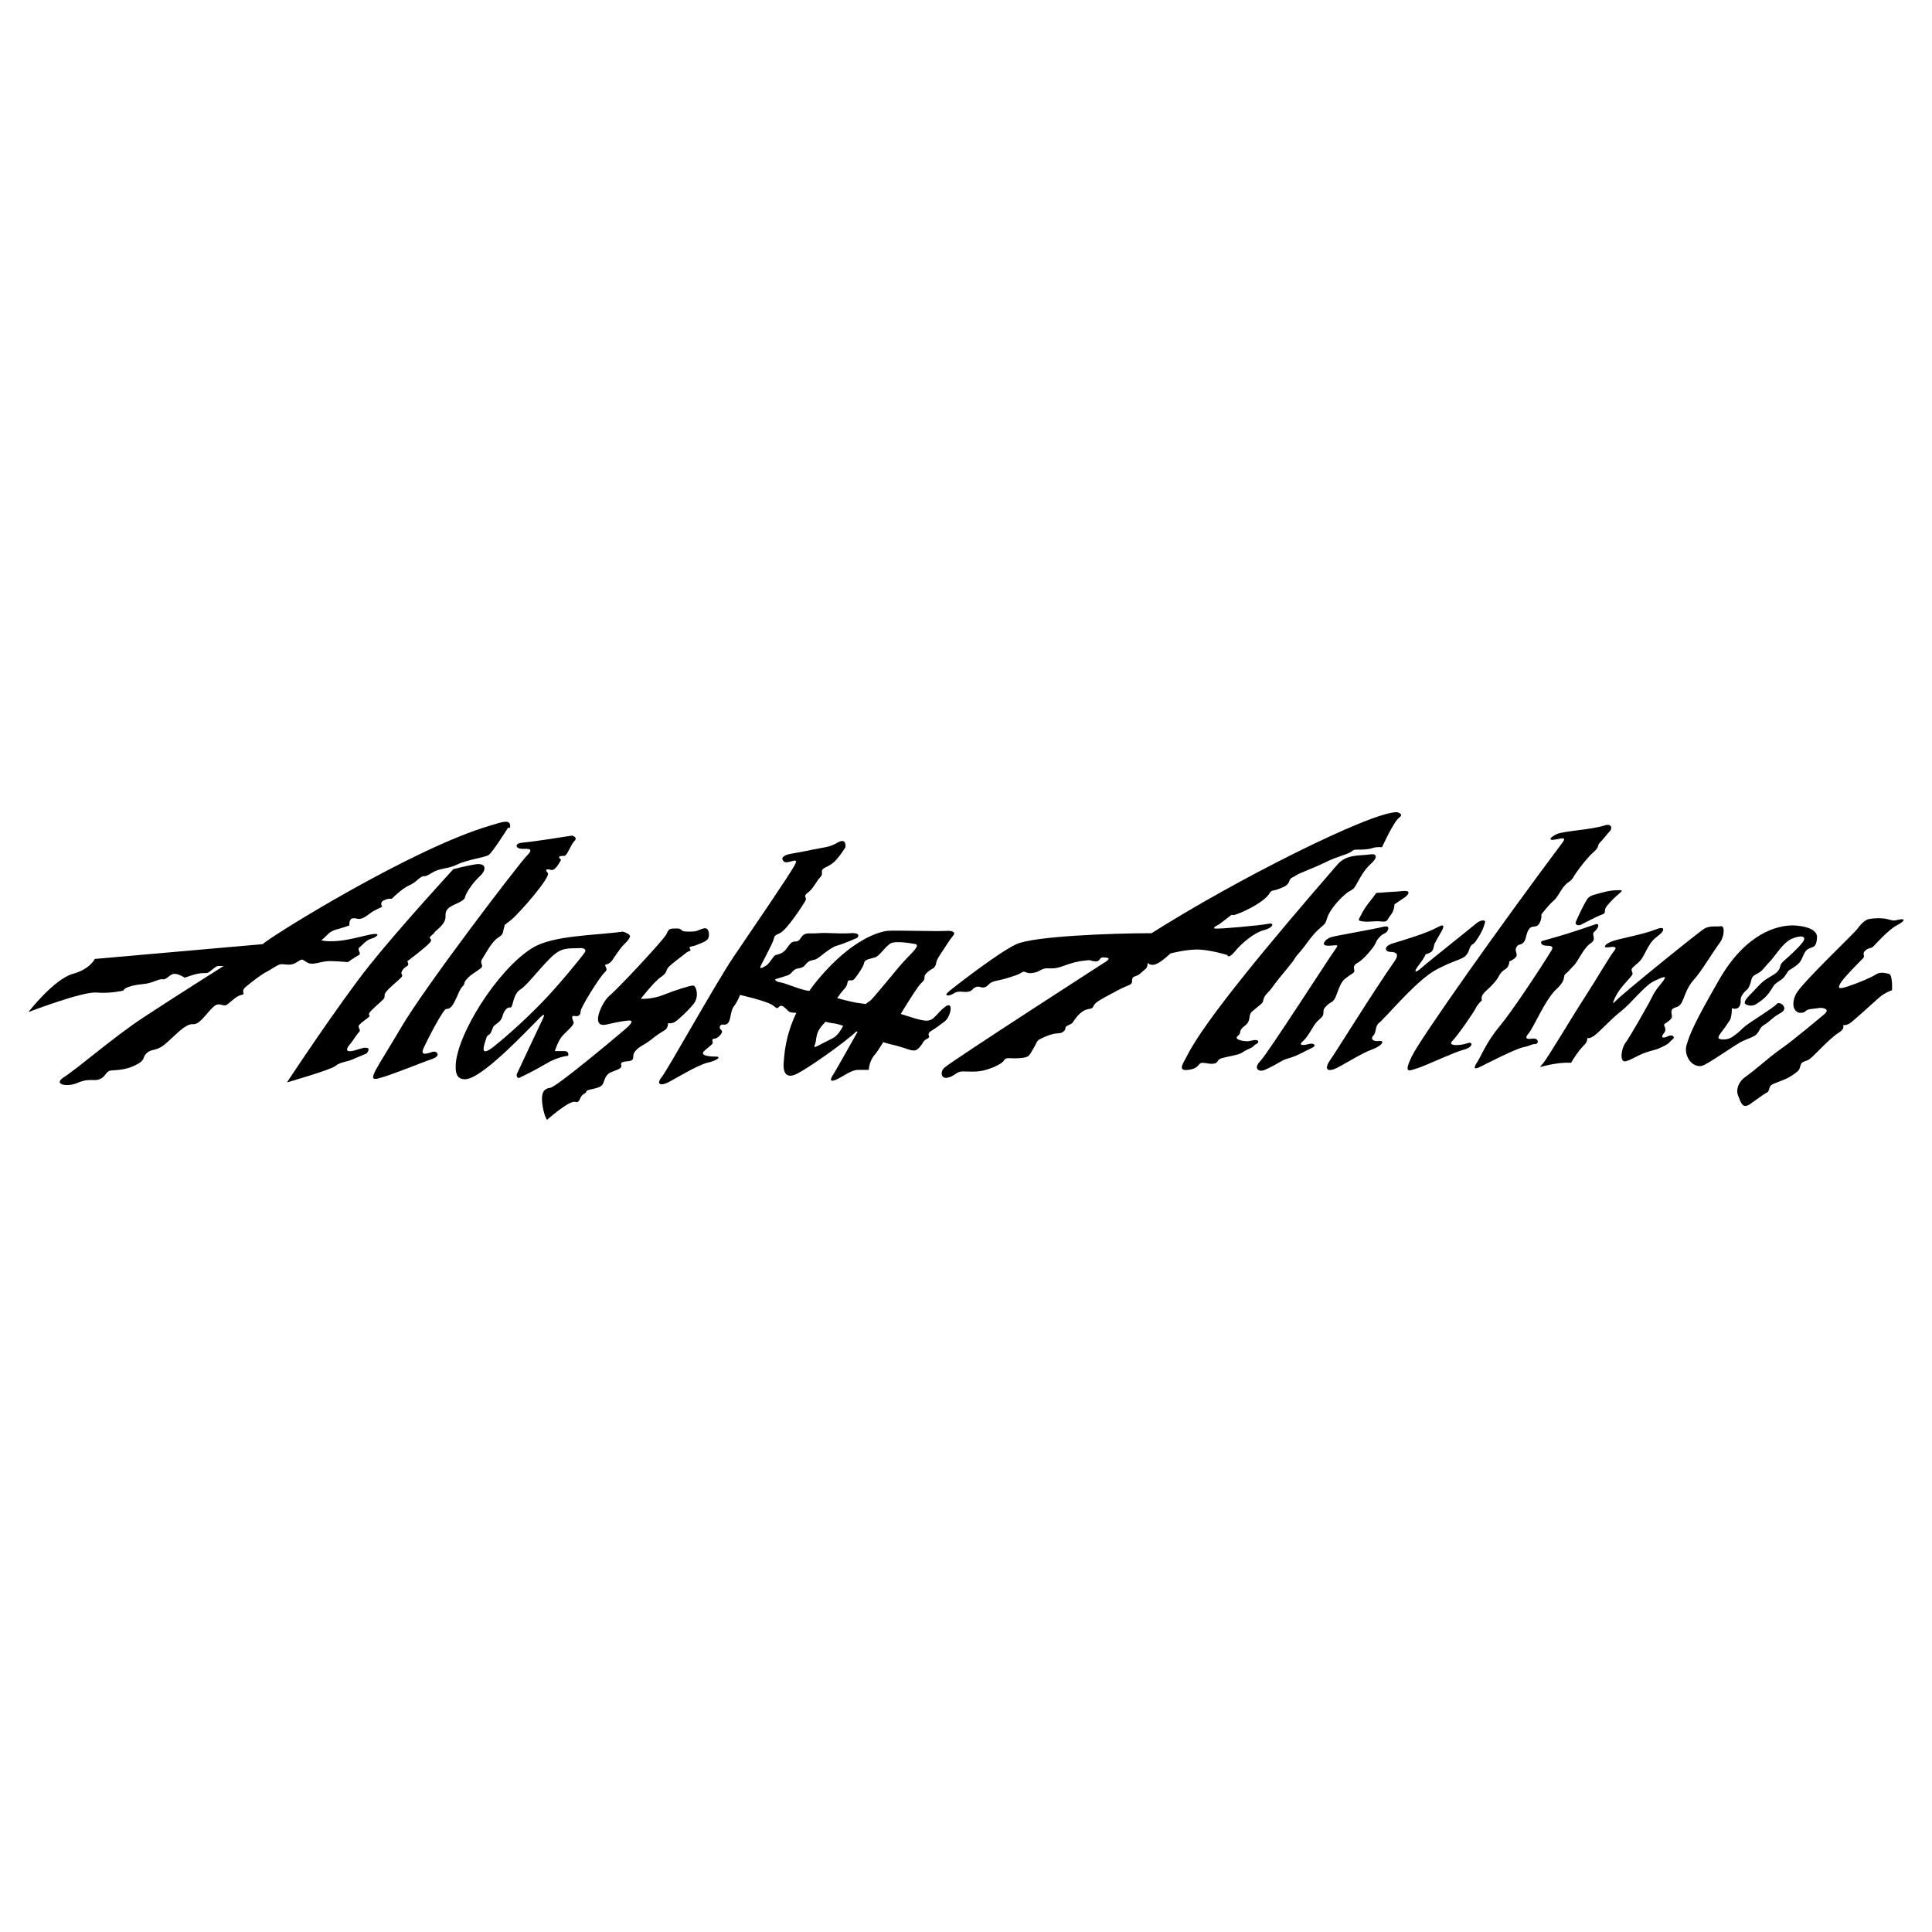
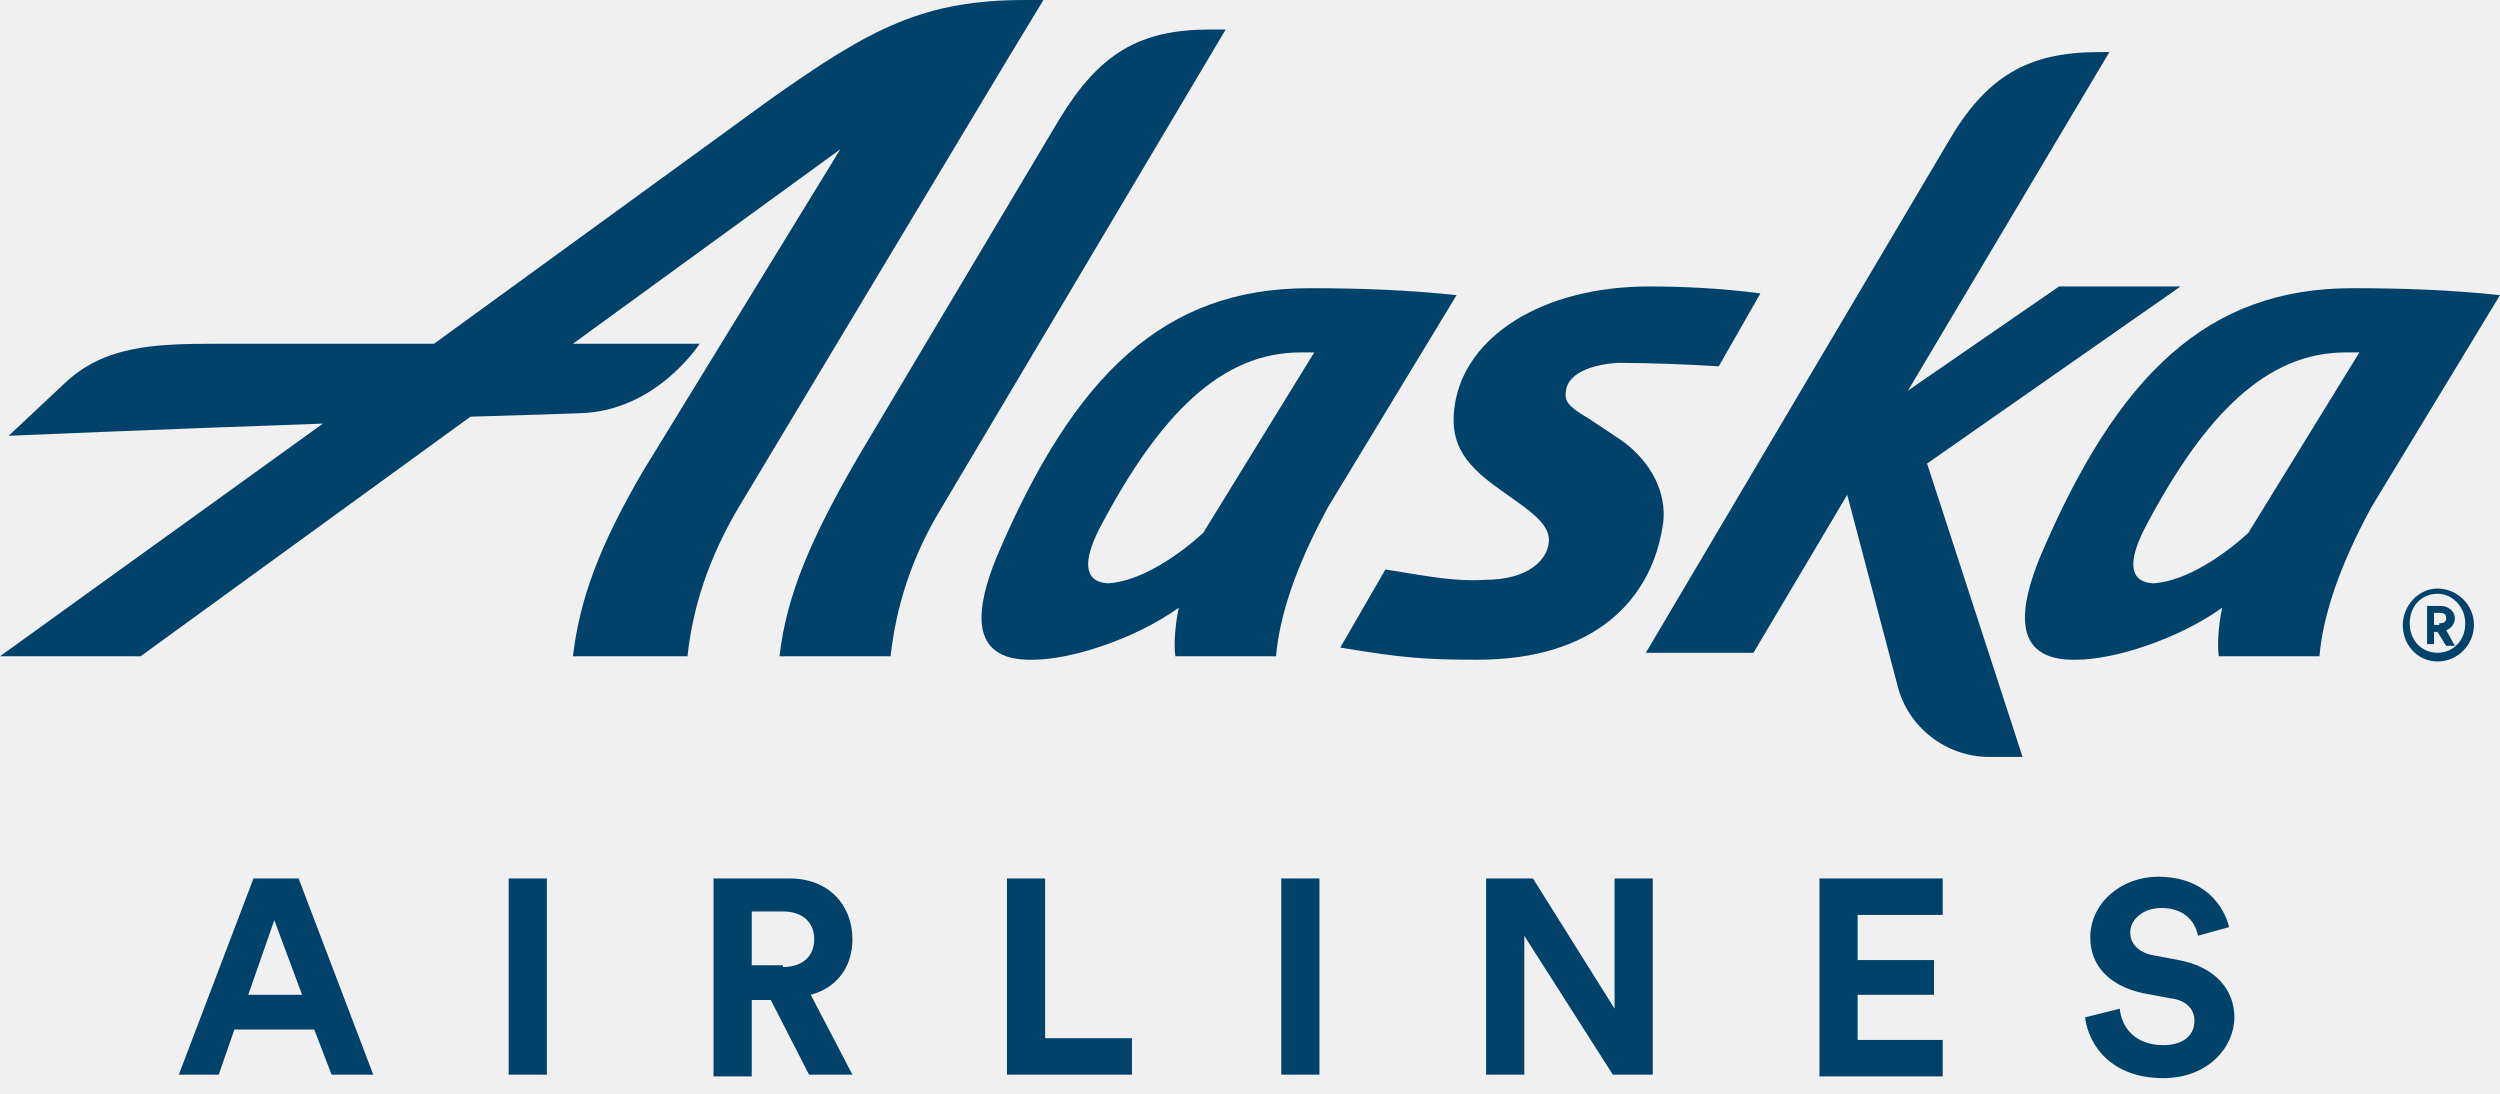
- <svg xmlns="http://www.w3.org/2000/svg" width="2500" height="2500" viewBox="0 0 192.756 192.756">
-   <g fill-rule="evenodd" clip-rule="evenodd">
-     <path fill="#fff" d="M0 0h192.756v192.756H0V0z" />
-     <path d="M50.877 82.586c.196-1.009-.983-.501-1.91-.234-7.716 2.22-21.994 11.084-22.754 11.844L9.461 95.673s-.47 1.016-2.185 1.487c-1.875.508-4.442 3.814-4.442 3.814s5.38-2.064 6.784-1.947c1.399.119 2.687-.195 2.687-.195s.068-.48 2.062-.662c.858-.08 1.483-.543 1.87-.467.393.076.704-.543 1.17-.543.47 0 1.014.387 1.014.387s.857-.314 1.25-.387c.387-.08.622-.08.933-.08.31 0 .856-.704 1.169-.704h.542s-5.063 3.196-8.025 5.147c-2.959 1.945-6.624 5.137-7.87 5.918-1.248.781.317 1.029 1.246.623 1.249-.547 1.639-.154 2.262-.387.622-.236.622-.781 1.089-.861.469-.076 1.402 0 2.493-.543 1.093-.547.624-.701 1.093-1.172.466-.467.856-.234 1.557-.697.701-.471 1.716-1.641 2.417-2.027.701-.391.701 0 1.245-.391.547-.389 1.248-1.477 1.716-1.709.466-.236.777.232 1.167-.084.39-.311.938-.855 1.402-.932.469-.08-.152-.312.39-.781.546-.465 1.563-1.248 2.026-1.48.469-.234 1.094-.701 1.404-.781.311-.073.701.08 1.171 0 .465-.073.854-.545 1.09-.466.231.08.546.466 1.091.393.545-.08.698-.157 1.246-.234.545-.079 2.18.078 2.18.078s.782-.544 1.096-.703c.308-.154-.238-.542.075-.776.313-.238.624-.703 1.169-.859.545-.154.935-.544.232-.467-.699.079-2.414.623-3.661.7-1.246.08-1.557-.077-1.557-.077.701-.544.701-.857 1.557-1.088.856-.241 1.247-.393 1.247-.393s-.077-.625.314-.701c.386-.077.466.157.932 0 .47-.156.78-.544 1.249-.778.467-.233.778-.392.778-.392s-.311-.388.155-.621c.468-.239.78-.155.78-.155s1.014-1.014 1.715-1.327c.703-.311.856-.624 1.246-.854.39-.238.155.155 1.014-.39.857-.545 1.634-.391 2.572-.857.936-.467 2.728-.701 3.115-.936.392-.238 1.95-2.728 1.95-2.728h.194v-.002z" />
-     <path d="M47.331 86.25c-.92.154-2.103.467-2.103.467s-5.38 5.845-8.417 9.66c-3.038 3.817-8.182 11.614-8.182 11.614s4.364-1.25 4.832-1.637c.47-.395 1.091-.395 1.637-.627s1.481-.625 1.481-.625.389-.467.076-.541c-.308-.08-.466 0-1.247.232-.776.234-1.013 0-.545-.545.469-.545.625-.936.938-1.248.308-.312-.238-.469.075-.781.313-.307.471-.387.858-.695.388-.312-.235-.158.311-.701.545-.545.858-.781 1.17-1.094.311-.314 0-.391.311-.779.31-.393 1.169-1.094 1.481-1.402.311-.314-.08-.314.078-.621.153-.316.311-.393.545-.55.233-.157 0-.465 0-.465s1.872-1.402 2.258-1.869c.39-.473-.312-.315.158-.705.467-.388.077-.154.622-.619.546-.47.781-.858.781-1.25 0-.388 0-.622.389-.935.39-.311 1.491-.6 1.556-1.012.08-.469.936-1.637 1.483-2.104.545-.468.857-1.406-.546-1.168zM57.073 83.366c-.936.157-3.975.622-4.909.701-.936.078-.702.621-.08.621.625 0 1.247-.079.467.706-.777.776-10.129 13.006-12.544 17.137-2.417 4.129-3.508 5.379-2.262 5.066 1.247-.309 4.442-1.639 5.378-1.945.936-.316.466-.859 0-.701-.466.15-1.246.463-.858-.391.393-.857 1.95-3.896 2.26-3.896.313 0 .546-.154.856-.781.316-.621.47-1.17.78-1.482.312-.311 0-.23.393-.697.391-.471 1.011-.777 1.402-1.094.39-.311-.156-.464.155-.936.311-.466.936-1.71 1.557-2.104.622-.386.469-.542.622-1.009.158-.469-.153-.084.703-.779.859-.701 3.963-4.275 3.663-4.675-.234-.311-.316-.456.389-.311.389.074.936-1.014.936-1.014-.466-.389 0-.389.311-.389s.625-1.093 1.016-1.48c.386-.39-.235-.547-.235-.547zM62.838 93.497c-.154.31-.232.387-.623.774-.39.394-1.094 1.481-1.094 1.481s-.232.393-.622.466c-.39.08.312.391-.155.781-.469.393-2.414 3.51-2.414 3.895 0 .391-.237.549-.623.471-.391-.08-.158.385-.078.621.078.232-.468.701-1.013 1.246-.546.543-.856 1.635-.856 1.635h.932c.545 0 .39.469.39.469s-1.011.078-2.182.779c-1.169.701-2.335 1.248-2.647 1.402-.311.16-.311-.314-.311-.314s2.258-4.826 2.568-5.453c.312-.621.157-.621-.233-.227-1.452 1.451-5.845 6.154-7.482 6.154-.781 0-.934-.549-.934-1.25 0-3.043 4.128-9.662 7.638-11.841 2.068-1.29 6.321-1.25 9.041-1.638-.001.001.856.236.698.549zm-4.907 1.09c-1.249.078-1.872-.157-3.04 1.014-1.169 1.165-2.34 2.727-2.961 3.112-.625.389-.701 1.25-.856 1.639-.156.387-.235-.074-.625.387-.388.473-.235.859-.701 1.248-.468.391-.468.232-.7.859-.235.623-.391.229-.546.775s-.78 2.031.778.783c1.559-1.246 3.509-3.039 5.066-4.676 1.558-1.639 3.661-4.209 3.974-4.677.312-.464-.389-.464-.389-.464z" />
-     <path d="M70.164 92.636c-.678.194-.468.313-1.481.313-1.013 0-.463-.313-1.167-.313-.702 0-.78 0-1.013.547-.235.543-4.988 5.607-5.69 6.154-.701.545-2.024 3.273-.312 2.881 1.715-.387 1.56-.307 2.105-.387.543-.082.607.137-.232.855-1.094.934-6.858 5.766-7.482 5.844-.624.08-.933.469-.781 1.637.157 1.168.468 1.561.468 1.561s2.207-1.967 2.805-1.793c.548.152.39-.545.858-.781.465-.236 0-.312.702-.463.701-.16 1.09-.238 1.245-.627.156-.387.232-.861.781-1.09.545-.234.935-.314 1.011-.547.08-.232-.312-.469.625-.545.933-.08.311-.469.78-1.016.466-.545.856-.545 1.712-1.246.859-.695 1.247-.775 1.404-1.01.156-.234.156-.545.156-.545s.39.152.857-.234c.466-.389 1.167-1.01 1.715-1.711.544-.707.233-1.793-.078-1.793-.313 0-1.793.463-2.963.934-1.17.467-2.258.389-2.258.389s1.322-1.711 2.025-2.184c.701-.467.388-.621.778-1.014.39-.388 1.169-.934 1.636-1.322.468-.388.622-.159.468-.467-.157-.313.153-.155.698-.394.549-.229 1.094-.388 1.171-.774.08-.389.001-1.018-.543-.859zM93.307 96.376c.156-.311 0-.387.469-1.09.47-.699.934-1.479 1.326-1.948.387-.468-.469-.468-.469-.468-1.248.08-5.299-.074-6.079 0-.78.08-3.508.781-6.856 4.758-.356.42-.675.83-.958 1.236-.859-.082-2.319-.773-2.858-.848-.549-.076-.549-.312-.549-.312s.783-.236 1.248-.393c.468-.15.468-.621 1.092-.701.625-.076.625-.391.935-.621.312-.236.543-.156.854-.315.314-.154 1.405-1.164 2.029-1.322.624-.156 2.027-.782 2.027-.782s.545-.542-.702-.464c-1.249.078-2.261-.078-3.197 0-.933.078-1.322-.157-1.715.464-.388.626-.624.157-1.012.547-.39.392-.467.78-1.011 1.014-.549.233-.47 0-.859.542-.391.545-.469.625-.933.86-.469.232-.081-.388-.081-.388s.856-1.636 1.093-2.182c.231-.547 0-.547.701-.857s2.416-2.965 2.572-3.272c.155-.312-.312-.388.233-.781.543-.388.854-1.168 1.247-1.556.391-.39-.155-.626.466-.935.625-.312.857-.467 1.247-.937.392-.465.78-1.091.78-1.091s.155-1.011-.78-.467c-.85.499-1.402.467-2.492.701-1.089.233-2.106.392-2.417.467-.311.079-.856.313-.467.701.388.389 1.636-.623 1.089.389-.543 1.014-4.285 6.47-6.077 9.119-1.794 2.645-6.545 11.215-7.17 11.997-.624.781-.077.857.469.623.546-.234 3.035-1.791 4.05-2.025 1.013-.236 1.48-.625.857-.625s-1.714-.078-1.088-.621c.623-.545.855-.625.776-.859-.076-.23 0-.312.235-.312.232 0 .935-.621.625-.857-.312-.232-.077-.58.155-.545.935.158.624-1.166 1.091-1.791.466-.625.624-1.166.624-1.166s2.803.621 3.349 1.09c.545.471.39.076.705 0 .31-.074.698.543.935.623.158.053.457.068.636.078-1.141 2.383-1.191 4.211-1.261 4.906-.077.781.077 1.793 1.325 1.17 1.059-.527 4.627-3.004 5.93-4.227l.113.041c-.718 1.262-2.165 3.865-2.382 4.186-.311.469-.465.861.158.623.624-.234 1.557-1.012 2.258-1.012h1.091s0-.857.625-1.559c.148-.164.445-.611.817-1.211.043.018.085.033.117.043.702.234.702.154 1.715.467 1.012.312 1.323.547 1.792 0 .465-.547.311-.621.779-.859.464-.232-.236-.389.39-.775.622-.395.7-.469 1.326-.934.621-.469.932-2.109.076-1.484-.858.625-1.09 1.404-1.873 1.404-.572 0-1.65-.379-2.583-.672.901-1.467 1.753-2.818 2.04-3.07.624-.543.076-.543.543-1.01.472-.472.704-.392.859-.705zm-11.375 7.792c-1.014.547-.625.236-.545-.234.074-.465.074-.859.466-1.402.185-.252.366-.424.507-.592.245.064.45.105.584.127.56.059 1.014.217 1.18.285-.101.186-.214.395-.399.648-.468.621-.781.621-1.793 1.168zm8.181-8.179c-.78.857-3.12 3.814-3.35 3.894-.063.018-.199.127-.379.285a4.56 4.56 0 0 0-.401-.047c-.673-.07-1.582-.301-2.461-.541.279-.4.548-.744.669-.867.31-.312.31-.465.39-.773.08-.312.39.076.701-.312.311-.395.858-1.174.935-1.562.077-.392.622-.392 1.091-.546.466-.155 1.011-1.089 1.557-1.402.548-.311 2.496.079 2.496.079.465.155-.47.934-1.248 1.792z" />
-     <path d="M139.363 81.028c-2.65 0-16.131 6.78-24.471 12.078-4.129 0-11.764.311-13.48 1.09-1.715.776-6.235 4.285-6.779 4.753-.545.465.077.465.544.152.47-.311.936-.074 1.403-.152.469-.078.389-.312.779-.469.391-.152.545.156.936 0 .391-.152.311-.465 1.094-.625.777-.152 1.244-.309 1.945-.545.701-.23.623-.465 1.014-.311.389.16.701.08 1.014 0 .312-.074.625-.391 1.09-.391.467 0 .779.08 1.639-.233.855-.311 1.402-.465 2.18-.543.777-.08.311 0 .934.079.625.078.393-.392.859-.392.469 0 .779.082.312.392-.473.308-15.073 9.714-16.129 10.593-.47.393-.393 1.174.311 1.014.701-.154.856-.621 1.479-.621s1.324.078 2.025-.08c.703-.156 1.871-.621 2.105-1.014.234-.389.545-.15 1.557-.23 1.014-.078.938-.236 1.406-1.012.465-.785.154-.701 1.244-1.172 1.092-.463 1.324-.156 1.717-.463.387-.314 0-.395.465-.627.467-.232.311-.08.705-.623.387-.547.854-.938 1.402-1.012.541-.078.309-.312.697-.623.389-.312 1.016-.627 2.184-1.25 1.168-.621 1.402-.463 1.402-.936 0-.463.234-.389.547-.545.312-.15.545-.465.779-.621s.234-.624.234-.624.309.388.934.08c.621-.313 1.322-1.014 1.322-1.014s1.715-.467 2.963-.388c1.248.077 2.729.542 2.729.542s.078.467.779-.388 1.945-1.869 2.883-2.102c.936-.234 1.09-.781.389-.622-.701.152-4.988.545-5.299.463-.312-.075.393-.388.393-.388l1.32-1.014s-.152.313 1.33-.388c1.48-.705 2.182-1.325 2.41-1.714.236-.391.393-.234.779-.391.395-.156 1.014-.311 1.172-.777.152-.468.391-.393.697-.625.312-.232 1.875-.777 2.965-1.327 1.092-.543 2.182-.777 2.492-1.011.311-.233.311-.233.701-.233.395 0 1.014 0 1.482-.159.467-.152.934-.075.934-.075s1.168-2.57 1.715-2.957c.547-.393-.233-.549-.233-.549z" />
-     <path d="M136.793 85.235c-1.182.168-2.449-.029-3.352 1.014-6.625 7.634-13.24 15.569-14.965 19.012-.387.777-1.088 1.635.08 1.479 1.168-.154.934-.701 1.402-.701s.699.156 1.166.076c.473-.076.234-.389.783-.543.545-.158 1.559-.311 1.867-.471.312-.15.312-.234.859-.467.543-.23.389-.312.701-.467s.312-.465-.234-.393c-.547.084-.467.158-1.014.084-.545-.084-.934-.238-.545-.547.391-.312-.096-.41.705-1.014.621-.467.229-1.014.699-1.404l.855-.701c.391-.311.08-.543.627-1.092.541-.545.541-.701 1.242-1.555a83.39 83.39 0 0 0 1.328-1.636c.232-.31.076-.238.701-.939s1.088-1.556 1.869-2.254c.779-.704.623-.47.857-1.171.232-.701 1.014-1.638 1.715-2.261.701-.623.775-.31 1.168-1.015.393-.701.781-1.476 1.482-2.102.705-.619.545-1.007.004-.932zM139.988 88.898c-1.178.105-1.326.079-2.107.154-.781.08-.387-.154-1.01.626-.625.776-.859 1.168-1.096 1.636-.23.467-.387.546.236.621.621.079 1.088-.075 1.789 0 .701.079.547-.153.936-.621.393-.468.393-1.092.393-1.092l.936-.628c.464-.307.779-.774-.077-.696zM137.961 92.477c-.861.22-4.598.86-5.145 1.02-.545.154-1.168.855-.312.855.859 0 1.17-.234.701.392-.469.621-6.775 10.438-7.477 11.139-.705.703-.143 1.129.465.857 1.557-.701 1.557-.938 2.416-1.168.857-.236 1.717-.779 2.26-1.012.545-.238.232-.547-.314-.393-.541.154-1.088.154-.541-.309.541-.471 1.012-1.561 1.4-1.947.389-.389.623-.469.623-.859 0-.389.078-.467.391-.775.309-.314.545-.236.777-.705.236-.471.469-1.482.938-1.869.463-.393.545-.393.855-.623.312-.234-.08-.471.156-.781.234-.31.465-.153 1.404-1.248.936-1.088.541-.934 1.012-1.481.465-.542.703-.386.857-.701.159-.308.159-.543-.466-.392zM143.492 92.477c-1.156.647-3.504 1.33-4.52 1.64-1.012.313-.777.855-.236.855.545 0 .904.212.393.939-2.029 2.88-5.688 8.804-6.393 9.815-.699 1.014-.232 1.17.393.934.621-.232 2.646-1.559 3.742-1.945 1.09-.393 1.324-.939.699-.855-.623.074-.857-.238-.545-.547.309-.312.154-.936.545-1.246.391-.316.23-.234.857-.855.621-.625 3.117-3.508 4.83-4.445 1.715-.933 2.572-1.013 2.961-1.401.389-.392.312-.7.549-1.013.234-.309.152.079.695-.782.551-.852.627-1.321.701-1.556.082-.232-.387-.313-.932.159-.543.463-4.676 3.738-5.375 4.36-.703.627-.855.467-.312-.234.545-.698.699-1.091.699-1.091s.312-.076.547-.235c.234-.151.312-.776.312-.776s.469-.858.701-1.247.39-.859-.311-.474zM160.092 82.352c-1.293.431-4.055.547-4.756.86-.701.311-.934.702-.154.545.775-.157 1.1-.22.703.311-6.08 8.106-14.188 19.554-15.041 21.347-.855 1.789-.234 1.402.545 1.172.779-.232 3.738-1.635 4.678-1.871.936-.234.936-.855.309-.625-.625.232-2.025.314-1.48-.23.543-.547 2.107-2.807 2.338-3.273.23-.465.623-.783.623-.783s-.232-.389.391-.932c.625-.543 1.088-1.092 1.246-1.404.158-.307.312-.541.699-.777.393-.236.393-.778.393-.778s.312-.079.625-.392c.311-.312-.156-.622.076-1.01.234-.392.389-.158.701-.467.312-.315.234-.859.545-1.324.316-.47.701-.082 1.016-.545.309-.472.234-.939.234-.939s.701-.934 1.168-1.325c.465-.388.701-1.011 1.088-1.479.393-.467.393-.313.705-.623.309-.312.152-.237.545-.781.385-.543 1.09-1.479 1.713-2.026.621-.543.311-.626.621-.934.312-.311.783-.937 1.014-1.168.234-.236.154-.782-.545-.549zM161.26 88.82c-.719 0-1.713.312-2.26.467-.547.159-.623.392-.855.779-.234.388-.857 1.716-.939 1.948-.074.234.238.391.547.234.314-.157 1.639-.86 2.107-1.014.467-.154.074-.388.467-.855a9.12 9.12 0 0 1 1.246-1.247c.464-.39.156-.312-.313-.312zM159.078 92.249s-1.561.547-2.809.935c-1.244.386-2.178.623-2.414.7-.234.08-.074.468.393.468s.805.042.543.469c-1.09 1.789-3.975 6.154-5.221 7.63-1.246 1.482-1.867 3.043-2.18 3.508-.314.469-.471.857.312.469.773-.389 3.506-1.793 4.283-1.947.779-.158.779-.312 1.168-.312.393 0 .393-.621-.234-.547-.621.082-.857 0-.389-.547.469-.543 1.637-3.346 2.727-4.361 1.092-1.01.627-1.32.939-1.553.311-.234.461-.471.854-.861.393-.388.936-1.712 1.639-2.182.701-.467 0-.854.389-1.168.389-.314.623-.936 0-.701zM165.232 92.718c-1.441.574-3.816.932-4.518 1.245-.701.308-.781.624-.234.546.547-.079.936-.079.547.388-.393.467-1.561 2.495-2.961 4.675-1.408 2.178-3.664 6-4.133 6.543-.467.545-.387.312.857.08 1.246-.236 1.951-.156 1.951-.156.701-1.172 1.168-1.635 1.402-1.871.232-.234.232-.621.232-.621s.156.156.701-.234c.543-.387 1.557-1.562 2.65-2.418 1.088-.854 2.336-2.566 3.35-3.039 1.012-.463 1.402-.623.621.314-.775.932-.775 1.168-1.168 1.871-.387.697-1.869 3.348-2.338 3.973-.465.621-.621 2.025 0 1.869.623-.156 1.09-.547 1.951-.855.854-.312.779-.16 1.633-.547.855-.391.783-.547 1.092-.777.311-.234 0-.545-.465-.314-.471.232-.779.158-.391-.314.391-.463-.154-.775.076-.93.236-.158.623-.395.703-.621.076-.238-.16-.629.076-.859.236-.236.545-.078.859-.543.312-.471.467-1.484 1.244-2.342.781-.854 2.025-2.958 2.572-3.662.547-.701.547-1.792.158-1.712-.393.072-1.094-.079-1.637.231-.545.313-8.338 6.625-8.885 7.247-.547.627 0-.545.391-1.092.389-.543 1.014-1.164 1.244-1.48.234-.311-.23-.465.08-.777.312-.314.621-.468.934-.932.314-.47.701-1.484 1.248-1.951s.621-.467.781-.701c.159-.234.159-.547-.623-.234zM178.871 92.326c-1.557 0-4.678.78-7.326 5.377-2.648 4.596-2.959 5.529-3.271 6.545-.312 1.014.469 2.256 1.48 2.105.543-.086 3.432-2.186 4.127-2.494.707-.312.627-.238 1.094-.471.467-.23.541-.701.781-.938.232-.232.312-.152 1.012-.775.701-.623 1.168-.623 1.246-1.012.078-.387-.545-.781-.777-.471-.234.316-2.648 1.793-3.117 2.184-.471.387-.471.469-.781.697-.311.238-.699.629-1.326.629-.621 0-.775-.082-.229-.777.541-.707.541-.781.775-1.094.232-.309.232-1.246.232-1.246s.547.236.781-.234c.232-.469-.08-.623.309-1.17.393-.545.473-.311.707-.934.229-.621.078-.781.699-1.088.621-.314.701-.627 1.244-1.171.549-.544 1.326-1.946 2.262-2.338.936-.388 1.48-.234 1.092.313-.393.546-1.326 1.401-1.871 1.869-.545.466-.311.621-.545.933-.232.314-.232.314-1.016.781-.779.469-.938.781-1.637 1.48-.697.701-1.012 1.094-.463 1.25.541.15.777 0 1.402-.475.619-.465.934-1.012 1.168-1.402.232-.385.779-.545 1.09-.934.312-.387.312-.541.545-.701.234-.156.701-.39 1.014-.777.312-.388.387-1.091.857-1.324.465-.234.779-.078.855-1.095.097-1.216-2.413-1.242-2.413-1.242zM189.312 91.782c-.408.098-.387.079-1.014-.081-.625-.154-1.555-.077-1.867 0-.314.081-.701.391-1.094.935-.389.547-5.609 5.454-6.154 6.545-.547 1.096-.156 1.871.467 1.871s.309-.314 1.092-.389c.777-.078.857-.154 1.168-.078.311.078.549.236.076.625-.467.387-2.959 2.492-4.283 3.424-1.328.938-2.262 1.869-3.664 2.883-.492.355-.9 1.145-.625 1.795.234.543.391 1.402 1.174.855.773-.543 1.4-1.014 1.709-1.168.312-.158.078-.621.627-.857.545-.232.623-.232 1.168-.465.545-.236 1.092-.627 1.326-.861.232-.23.154-.701.467-.857.309-.156.389-.076.775-.387.393-.311 1.951-2.025 2.729-2.498.779-.463.467-.775.467-.775.006 0 .312 0 .627-.154.311-.158 2.494-2.182 3.037-2.648.547-.469 1.248-.705 1.248-.705s.078-1.559-.311-1.631c-.391-.08-.857-.234-1.326.072-.467.314-1.793.857-2.729 1.168-.936.312-1.088.236-.777-.311.311-.543 2.025-2.257 2.262-2.489.23-.237-.156-.47.23-.78.387-.312.547-.156.781-.391.232-.234 1.559-1.712 2.336-2.104.78-.391 1.014-.779.078-.544z" />
-   </g>
+ <svg xmlns="http://www.w3.org/2000/svg" viewBox="0 0 144 63" role="img" aria-hidden="true" style="min-width:100%;height:auto;fill:currentColor">
+   <path style="fill:#01426a" d="M70.6 1.7 54.2 29.3c-1.7 2.8-2.6 5.7-2.9 8.5h-6.4c.4-3.5 1.8-6.8 4.6-11.6L61 6.9c2.3-3.8 4.6-5.2 8.7-5.2h.9ZM69.3 30.7c-1.2 1.1-3.5 2.8-5.5 2.9-1.4-.1-1.4-1.3-.5-3.1 3.5-6.7 7.1-10.2 11.6-10.2h.8l-6.4 10.4Zm6.1-14.1c-8.3 0-13.5 4.9-18 15.5-1.1 2.7-1.8 6 2.1 5.9 2.2 0 5.9-1.2 8.4-3-.2.9-.3 2.1-.2 2.8h5.8c.2-2.3 1.1-5.1 3-8.6L83.9 17c-2.8-.3-5.6-.4-8.5-.4ZM129.5 30.7c-1.2 1.1-3.5 2.8-5.5 2.9-1.4-.1-1.4-1.3-.5-3.1 3.5-6.7 7.1-10.2 11.6-10.2h.8l-6.4 10.4Zm6-14.1c-8.3 0-13.5 4.9-18 15.5-1.1 2.7-1.8 6 2.1 5.9 2.2 0 5.9-1.2 8.4-3-.2.9-.3 2.1-.2 2.8h5.8c.2-2.3 1.1-5.1 3-8.6L144 17c-2.8-.3-5.6-.4-8.5-.4Z" />
+   <path style="fill:#01426a" d="M116.5 43.6h-1.9c-2.5 0-4.7-1.7-5.3-4.1l-2.9-11-5.4 9.1h-6.2l17.4-29.4c2.2-3.8 4.6-5.2 8.7-5.2h.6l-11.6 19.5 8.7-6h7L111 26.7l5.5 16.9ZM59.1 0c-5.9 0-8.9 1.6-14.7 5.7L25 19.8H12.5c-3.6 0-6.5.1-8.8 2.3l-3.2 3s9.4-.4 18.1-.7L0 37.8h8.1l19-13.8c3.7-.1 6.3-.2 6.3-.2 4.4-.1 6.9-4 6.9-4H33L48.4 8.6 37 27.2c-2.5 4.3-3.6 7.3-4 10.6h6.6c.3-2.8 1.2-5.6 2.9-8.5l15.6-26c1.1-1.8 2-3.3 2-3.3h-1ZM90.2 22.5c-.1.6.1.9 1.3 1.6l1.8 1.2c1.9 1.3 2.7 3.2 2.5 4.8-.6 4.4-3.9 7.9-10.7 7.9-3 0-4.3-.1-7.9-.7l2.6-4.5c2.5.4 3.9.7 5.7.6 2.6 0 3.6-1.2 3.7-2.1.1-.6-.2-1.2-1.4-2.1l-1.4-1c-2.3-1.6-2.9-2.9-2.6-4.9.6-3.9 5-6.8 11.2-6.8 1.9 0 4.1.1 6.4.4L99 21.1c-1.5-.1-4-.2-5.8-.2-1.7.1-2.9.7-3 1.6ZM140.4 33.9c1.1 0 2.1.9 2.1 2.1 0 1.1-.9 2.1-2.1 2.1-1.1 0-2-.9-2-2.1 0-1.1.9-2.1 2-2.1Zm0 3.7c.9 0 1.6-.7 1.6-1.7 0-.9-.7-1.7-1.6-1.7-.9 0-1.6.7-1.6 1.7s.7 1.7 1.6 1.7Zm-.2-.5h-.4v-2.2h.8c.4 0 .8.3.8.7 0 .3-.2.6-.5.7l.5.9h-.5l-.5-.8h-.2v.7Zm.3-1.2c.3 0 .4-.1.4-.3 0-.2-.1-.3-.4-.3h-.3v.7h.3v-.1ZM18.1 59.3h-4.6l-.9 2.6h-2.3l4.3-11.3h2.6l4.3 11.3h-2.4l-1-2.6Zm-3.8-2h3.1L15.8 53l-1.5 4.3ZM29.3 61.9V50.6h2.2v11.3h-2.2ZM44.4 57.6h-1.1V62h-2.2V50.6h4.4c2.2 0 3.6 1.5 3.6 3.5 0 1.6-.9 2.8-2.4 3.2l2.4 4.6h-2.5l-2.2-4.3Zm.7-1.9c1.1 0 1.8-.6 1.8-1.6s-.7-1.6-1.8-1.6h-1.8v3.1h1.8v.1ZM58 61.9V50.6h2.2v9.2h5v2.1H58ZM73.8 61.9V50.6H76v11.3h-2.2ZM92.9 61.9l-5.1-8v8h-2.2V50.6h2.7l4.7 7.5v-7.5h2.2v11.3h-2.3ZM104.8 61.9V50.6h7.1v2.1H107v2.6h4.4v2H107v2.6h4.9V62h-7.1v-.1ZM126.6 53.9c-.1-.6-.6-1.6-2.1-1.6-1.1 0-1.8.7-1.8 1.4 0 .6.4 1.1 1.2 1.3l1.6.3c2.1.4 3.2 1.7 3.2 3.3 0 1.7-1.5 3.5-4.1 3.5-3 0-4.3-1.9-4.5-3.5l2-.5c.1 1.1.9 2.1 2.5 2.1 1.2 0 1.8-.6 1.8-1.4 0-.7-.5-1.2-1.4-1.3l-1.6-.3c-1.8-.4-3-1.5-3-3.2 0-2 1.8-3.5 3.9-3.5 2.7 0 3.8 1.7 4.1 2.9l-1.8.5Z" />
</svg>
